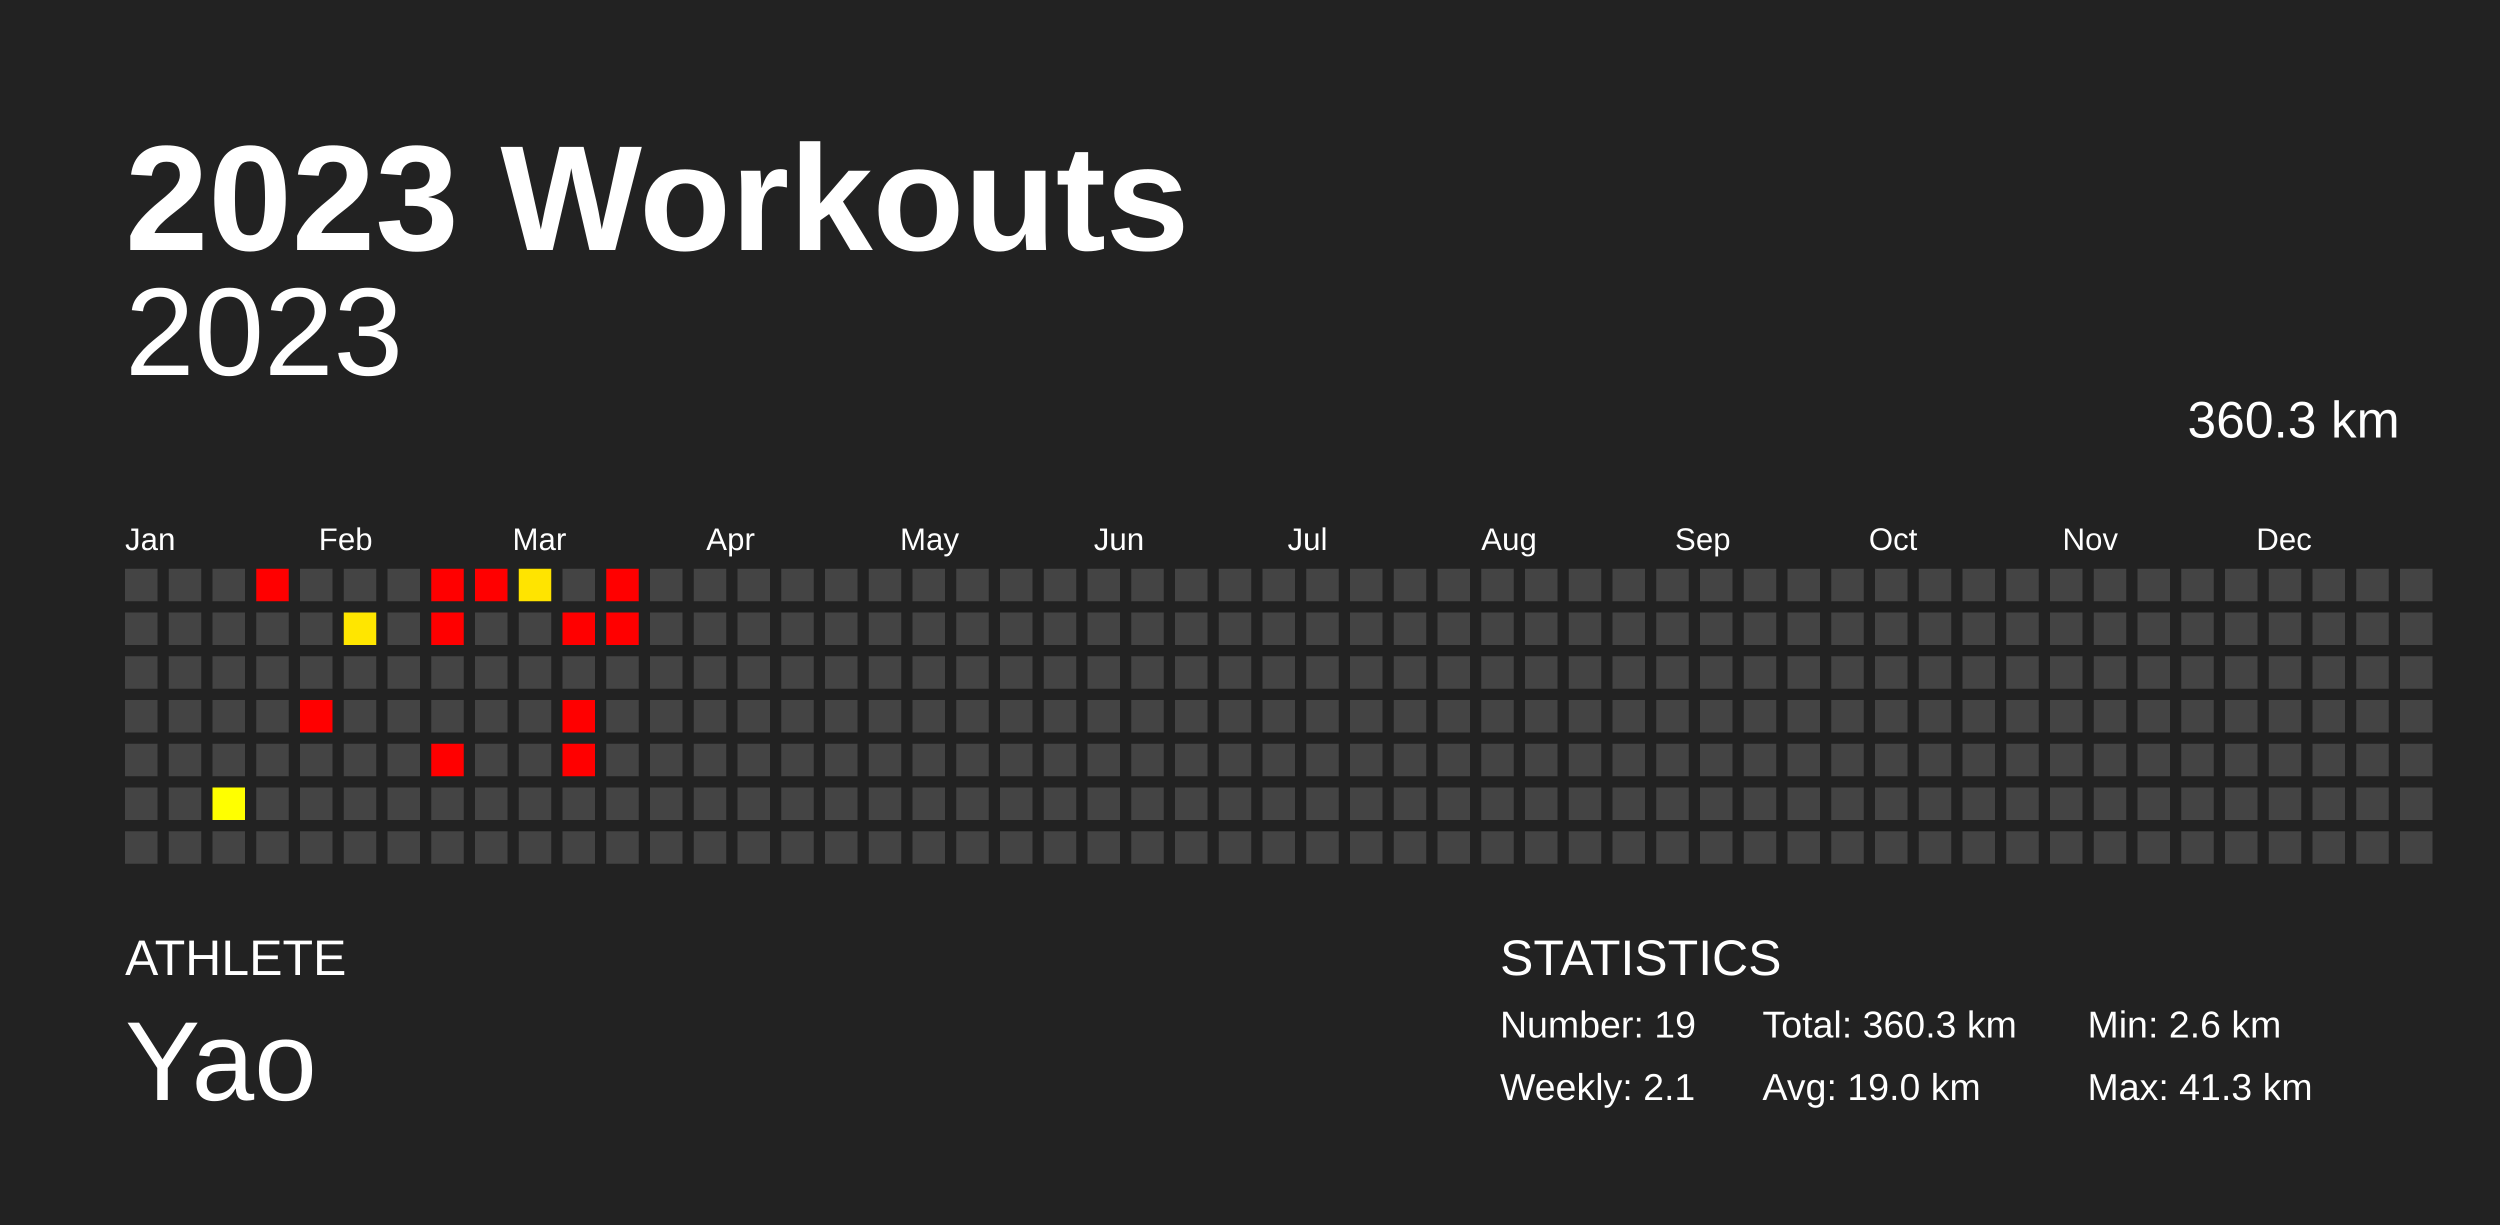
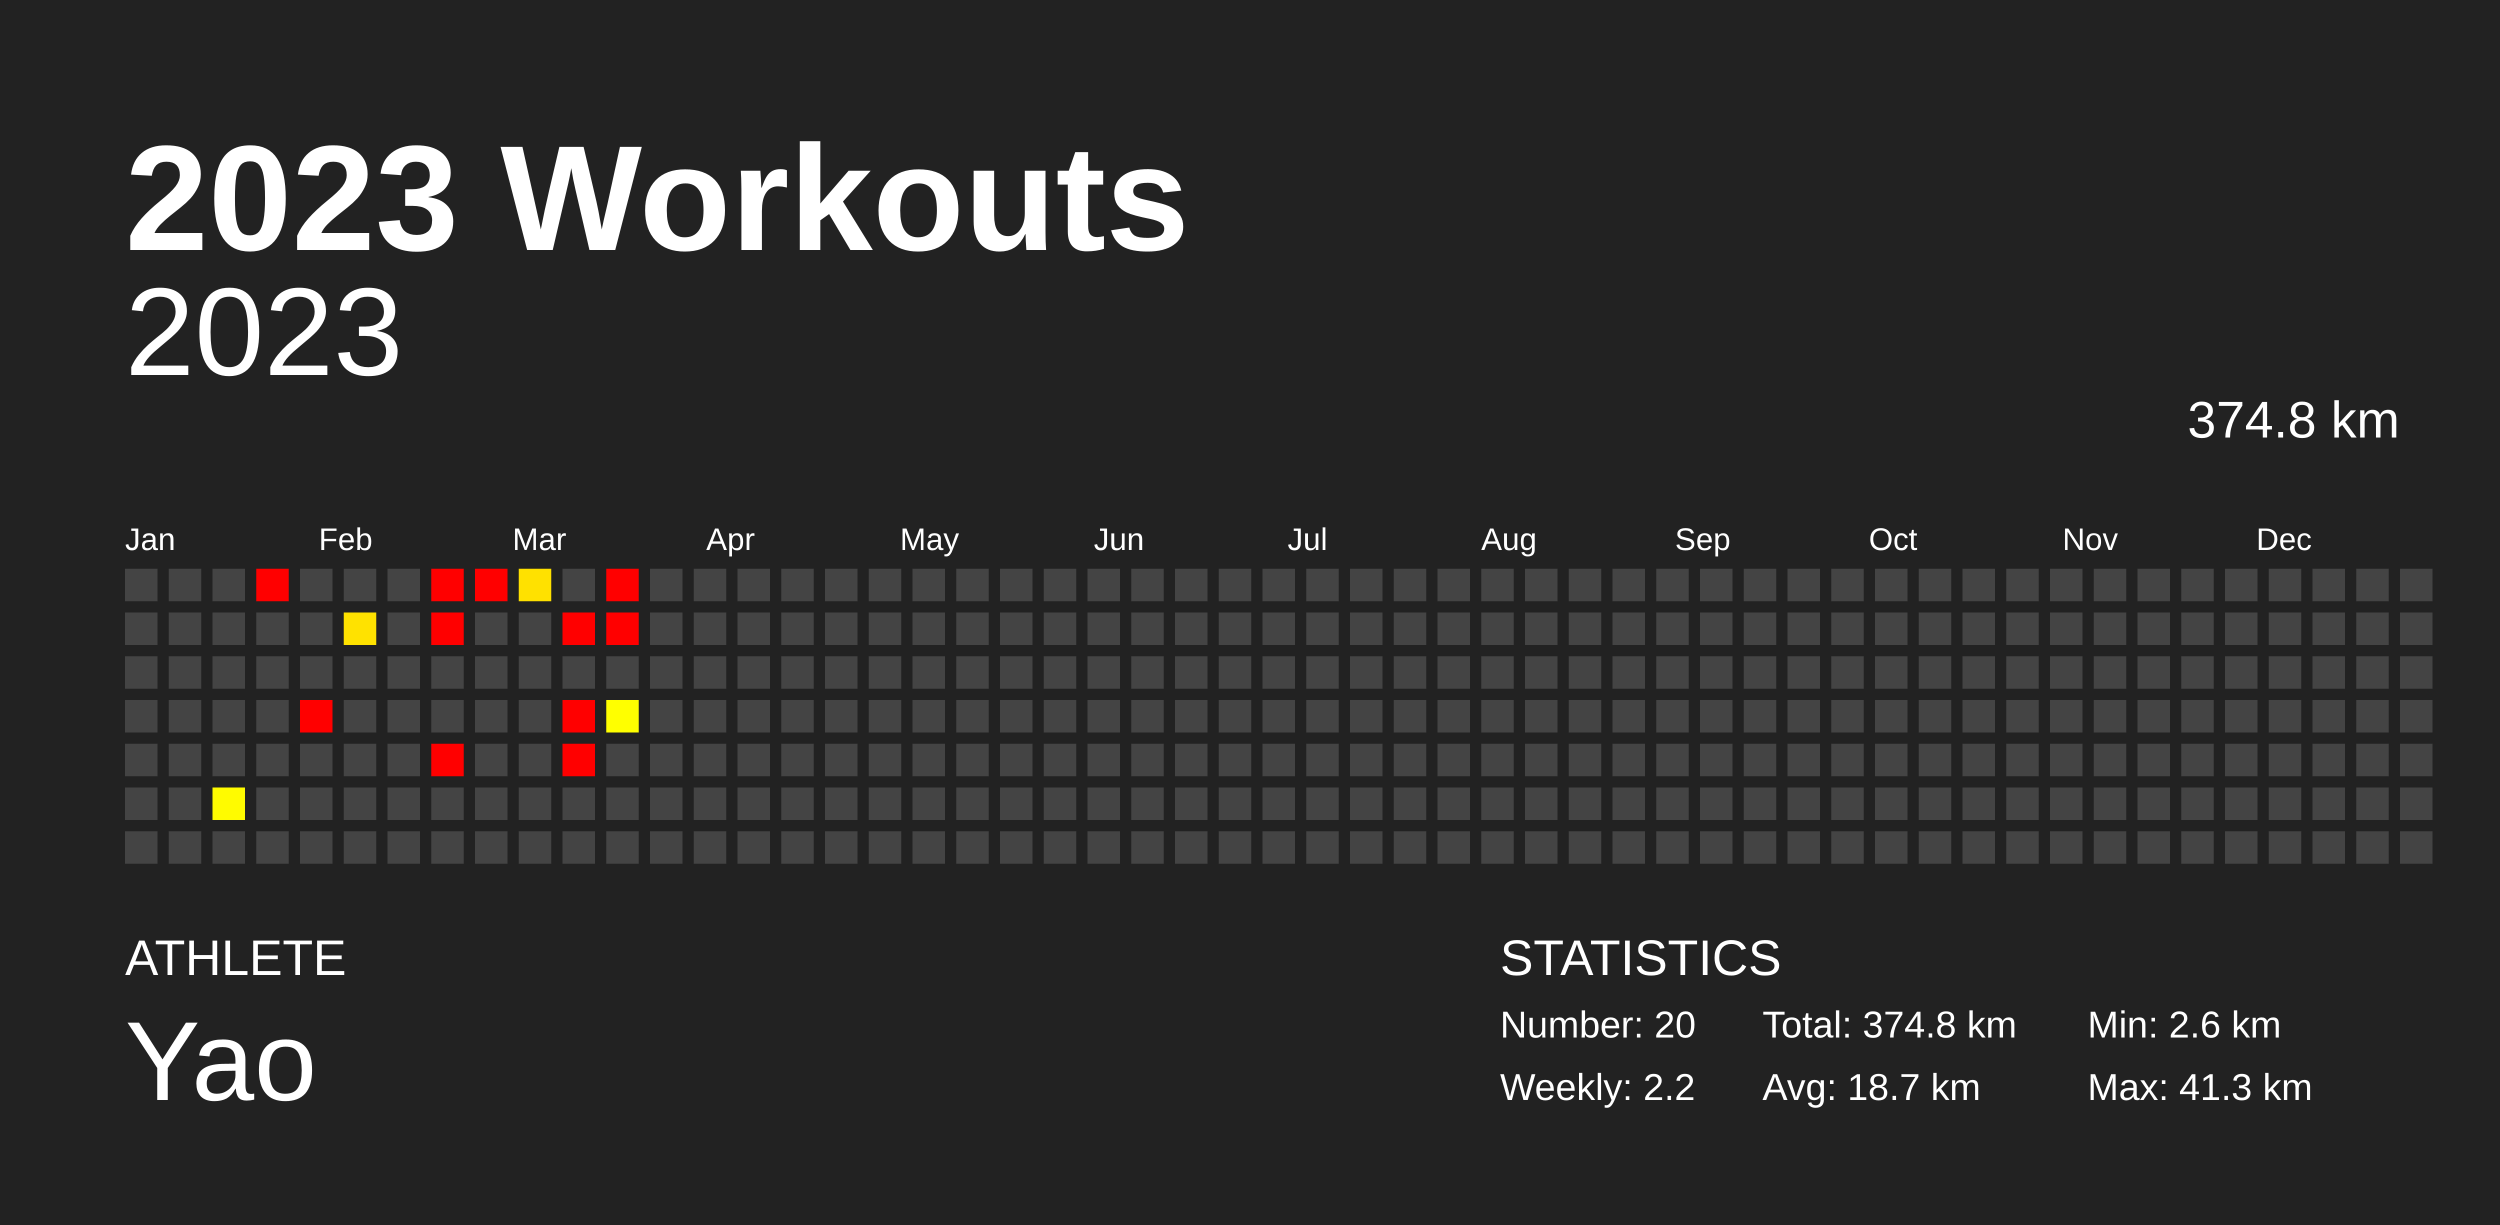
<svg xmlns="http://www.w3.org/2000/svg" baseProfile="full" height="98mm" version="1.1" viewBox="0,0,200,98" width="200mm">
  <defs />
  <rect fill="#222222" height="98" width="200" x="0" y="0" />
  <text fill="#FFFFFF" style="font-size:12px; font-family:Arial; font-weight:bold;" x="10" y="20">2023 Workouts</text>
  <text fill="#FFFFFF" style="font-size:4px; font-family:Arial" x="10" y="78">ATHLETE</text>
  <text fill="#FFFFFF" style="font-size:9px; font-family:Arial" x="10" y="88">Yao</text>
  <text fill="#FFFFFF" style="font-size:4px; font-family:Arial" x="120" y="78">STATISTICS</text>
-   <text fill="#FFFFFF" style="font-size:3px; font-family:Arial" x="120" y="83">Number: 19</text>
-   <text fill="#FFFFFF" style="font-size:3px; font-family:Arial" x="120" y="88">Weekly: 2.1</text>
-   <text fill="#FFFFFF" style="font-size:3px; font-family:Arial" x="141" y="83">Total: 360.3 km</text>
-   <text fill="#FFFFFF" style="font-size:3px; font-family:Arial" x="141" y="88">Avg: 19.0 km</text>
+   <text fill="#FFFFFF" style="font-size:3px; font-family:Arial" x="120" y="83">Number: 20</text>
+   <text fill="#FFFFFF" style="font-size:3px; font-family:Arial" x="120" y="88">Weekly: 2.2</text>
+   <text fill="#FFFFFF" style="font-size:3px; font-family:Arial" x="141" y="83">Total: 374.8 km</text>
+   <text fill="#FFFFFF" style="font-size:3px; font-family:Arial" x="141" y="88">Avg: 18.7 km</text>
  <text fill="#FFFFFF" style="font-size:3px; font-family:Arial" x="167" y="83">Min: 2.6 km</text>
  <text fill="#FFFFFF" style="font-size:3px; font-family:Arial" x="167" y="88">Max: 41.3 km</text>
  <text alignment-baseline="hanging" fill="#FFFFFF" style="font-size:10.0px; font-family:Arial;" x="10" y="30">2023</text>
-   <text alignment-baseline="hanging" fill="#FFFFFF" style="font-size:4.125px; font-family:Arial;" x="175" y="35">360.3 km</text>
+   <text alignment-baseline="hanging" fill="#FFFFFF" style="font-size:4.125px; font-family:Arial;" x="175" y="35">374.8 km</text>
  <text fill="#FFFFFF" style="font-size:2.5px; font-family:Arial" x="10.0" y="44">Jan</text>
  <text fill="#FFFFFF" style="font-size:2.5px; font-family:Arial" x="25.5" y="44">Feb</text>
  <text fill="#FFFFFF" style="font-size:2.5px; font-family:Arial" x="41.0" y="44">Mar</text>
  <text fill="#FFFFFF" style="font-size:2.5px; font-family:Arial" x="56.5" y="44">Apr</text>
  <text fill="#FFFFFF" style="font-size:2.5px; font-family:Arial" x="72.0" y="44">May</text>
  <text fill="#FFFFFF" style="font-size:2.5px; font-family:Arial" x="87.5" y="44">Jun</text>
  <text fill="#FFFFFF" style="font-size:2.5px; font-family:Arial" x="103.0" y="44">Jul</text>
  <text fill="#FFFFFF" style="font-size:2.5px; font-family:Arial" x="118.5" y="44">Aug</text>
  <text fill="#FFFFFF" style="font-size:2.5px; font-family:Arial" x="134.0" y="44">Sep</text>
  <text fill="#FFFFFF" style="font-size:2.5px; font-family:Arial" x="149.5" y="44">Oct</text>
  <text fill="#FFFFFF" style="font-size:2.5px; font-family:Arial" x="165.0" y="44">Nov</text>
  <text fill="#FFFFFF" style="font-size:2.5px; font-family:Arial" x="180.5" y="44">Dec</text>
  <rect fill="#444444" height="2.6" width="2.6" x="10.0" y="45.5" />
  <rect fill="#444444" height="2.6" width="2.6" x="10.0" y="49.0" />
  <rect fill="#444444" height="2.6" width="2.6" x="10.0" y="52.5" />
  <rect fill="#444444" height="2.6" width="2.6" x="10.0" y="56.0" />
  <rect fill="#444444" height="2.6" width="2.6" x="10.0" y="59.5" />
  <rect fill="#444444" height="2.6" width="2.6" x="10.0" y="63.0" />
  <rect fill="#444444" height="2.6" width="2.6" x="10.0" y="66.5" />
  <rect fill="#444444" height="2.6" width="2.6" x="13.5" y="45.5" />
  <rect fill="#444444" height="2.6" width="2.6" x="13.5" y="49.0" />
  <rect fill="#444444" height="2.6" width="2.6" x="13.5" y="52.5" />
  <rect fill="#444444" height="2.6" width="2.6" x="13.5" y="56.0" />
  <rect fill="#444444" height="2.6" width="2.6" x="13.5" y="59.5" />
  <rect fill="#444444" height="2.6" width="2.6" x="13.5" y="63.0" />
  <rect fill="#444444" height="2.6" width="2.6" x="13.5" y="66.5" />
  <rect fill="#444444" height="2.6" width="2.6" x="17.0" y="45.5" />
  <rect fill="#444444" height="2.6" width="2.6" x="17.0" y="49.0" />
  <rect fill="#444444" height="2.6" width="2.6" x="17.0" y="52.5" />
  <rect fill="#444444" height="2.6" width="2.6" x="17.0" y="56.0" />
  <rect fill="#444444" height="2.6" width="2.6" x="17.0" y="59.5" />
-   <rect fill="#ffff00" height="2.6" width="2.6" x="17.0" y="63.0" />
+   <rect fill="#fffb00" height="2.6" width="2.6" x="17.0" y="63.0" />
  <rect fill="#444444" height="2.6" width="2.6" x="17.0" y="66.5" />
  <rect fill="red" height="2.6" width="2.6" x="20.5" y="45.5" />
  <rect fill="#444444" height="2.6" width="2.6" x="20.5" y="49.0" />
  <rect fill="#444444" height="2.6" width="2.6" x="20.5" y="52.5" />
  <rect fill="#444444" height="2.6" width="2.6" x="20.5" y="56.0" />
  <rect fill="#444444" height="2.6" width="2.6" x="20.5" y="59.5" />
  <rect fill="#444444" height="2.6" width="2.6" x="20.5" y="63.0" />
  <rect fill="#444444" height="2.6" width="2.6" x="20.5" y="66.5" />
  <rect fill="#444444" height="2.6" width="2.6" x="24.0" y="45.5" />
  <rect fill="#444444" height="2.6" width="2.6" x="24.0" y="49.0" />
  <rect fill="#444444" height="2.6" width="2.6" x="24.0" y="52.5" />
  <rect fill="red" height="2.6" width="2.6" x="24.0" y="56.0" />
  <rect fill="#444444" height="2.6" width="2.6" x="24.0" y="59.5" />
  <rect fill="#444444" height="2.6" width="2.6" x="24.0" y="63.0" />
  <rect fill="#444444" height="2.6" width="2.6" x="24.0" y="66.5" />
  <rect fill="#444444" height="2.6" width="2.6" x="27.5" y="45.5" />
-   <rect fill="#ffe600" height="2.6" width="2.6" x="27.5" y="49.0" />
+   <rect fill="#ffe200" height="2.6" width="2.6" x="27.5" y="49.0" />
  <rect fill="#444444" height="2.6" width="2.6" x="27.5" y="52.5" />
  <rect fill="#444444" height="2.6" width="2.6" x="27.5" y="56.0" />
  <rect fill="#444444" height="2.6" width="2.6" x="27.5" y="59.5" />
  <rect fill="#444444" height="2.6" width="2.6" x="27.5" y="63.0" />
  <rect fill="#444444" height="2.6" width="2.6" x="27.5" y="66.5" />
  <rect fill="#444444" height="2.6" width="2.6" x="31.0" y="45.5" />
  <rect fill="#444444" height="2.6" width="2.6" x="31.0" y="49.0" />
  <rect fill="#444444" height="2.6" width="2.6" x="31.0" y="52.5" />
  <rect fill="#444444" height="2.6" width="2.6" x="31.0" y="56.0" />
  <rect fill="#444444" height="2.6" width="2.6" x="31.0" y="59.5" />
  <rect fill="#444444" height="2.6" width="2.6" x="31.0" y="63.0" />
  <rect fill="#444444" height="2.6" width="2.6" x="31.0" y="66.5" />
  <rect fill="red" height="2.6" width="2.6" x="34.5" y="45.5" />
  <rect fill="red" height="2.6" width="2.6" x="34.5" y="49.0" />
  <rect fill="#444444" height="2.6" width="2.6" x="34.5" y="52.5" />
  <rect fill="#444444" height="2.6" width="2.6" x="34.5" y="56.0" />
  <rect fill="red" height="2.6" width="2.6" x="34.5" y="59.5" />
  <rect fill="#444444" height="2.6" width="2.6" x="34.5" y="63.0" />
  <rect fill="#444444" height="2.6" width="2.6" x="34.5" y="66.5" />
  <rect fill="red" height="2.6" width="2.6" x="38.0" y="45.5" />
  <rect fill="#444444" height="2.6" width="2.6" x="38.0" y="49.0" />
  <rect fill="#444444" height="2.6" width="2.6" x="38.0" y="52.5" />
  <rect fill="#444444" height="2.6" width="2.6" x="38.0" y="56.0" />
  <rect fill="#444444" height="2.6" width="2.6" x="38.0" y="59.5" />
  <rect fill="#444444" height="2.6" width="2.6" x="38.0" y="63.0" />
  <rect fill="#444444" height="2.6" width="2.6" x="38.0" y="66.5" />
-   <rect fill="#ffe400" height="2.6" width="2.6" x="41.5" y="45.5" />
+   <rect fill="#ffe100" height="2.6" width="2.6" x="41.5" y="45.5" />
  <rect fill="#444444" height="2.6" width="2.6" x="41.5" y="49.0" />
  <rect fill="#444444" height="2.6" width="2.6" x="41.5" y="52.5" />
  <rect fill="#444444" height="2.6" width="2.6" x="41.5" y="56.0" />
  <rect fill="#444444" height="2.6" width="2.6" x="41.5" y="59.5" />
  <rect fill="#444444" height="2.6" width="2.6" x="41.5" y="63.0" />
  <rect fill="#444444" height="2.6" width="2.6" x="41.5" y="66.5" />
  <rect fill="#444444" height="2.6" width="2.6" x="45.0" y="45.5" />
  <rect fill="red" height="2.6" width="2.6" x="45.0" y="49.0" />
  <rect fill="#444444" height="2.6" width="2.6" x="45.0" y="52.5" />
  <rect fill="red" height="2.6" width="2.6" x="45.0" y="56.0" />
  <rect fill="red" height="2.6" width="2.6" x="45.0" y="59.5" />
  <rect fill="#444444" height="2.6" width="2.6" x="45.0" y="63.0" />
  <rect fill="#444444" height="2.6" width="2.6" x="45.0" y="66.5" />
  <rect fill="red" height="2.6" width="2.6" x="48.5" y="45.5" />
  <rect fill="red" height="2.6" width="2.6" x="48.5" y="49.0" />
  <rect fill="#444444" height="2.6" width="2.6" x="48.5" y="52.5" />
-   <rect fill="#444444" height="2.6" width="2.6" x="48.5" y="56.0" />
+   <rect fill="#ffff00" height="2.6" width="2.6" x="48.5" y="56.0" />
  <rect fill="#444444" height="2.6" width="2.6" x="48.5" y="59.5" />
  <rect fill="#444444" height="2.6" width="2.6" x="48.5" y="63.0" />
  <rect fill="#444444" height="2.6" width="2.6" x="48.5" y="66.5" />
  <rect fill="#444444" height="2.6" width="2.6" x="52.0" y="45.5" />
  <rect fill="#444444" height="2.6" width="2.6" x="52.0" y="49.0" />
  <rect fill="#444444" height="2.6" width="2.6" x="52.0" y="52.5" />
  <rect fill="#444444" height="2.6" width="2.6" x="52.0" y="56.0" />
  <rect fill="#444444" height="2.6" width="2.6" x="52.0" y="59.5" />
  <rect fill="#444444" height="2.6" width="2.6" x="52.0" y="63.0" />
  <rect fill="#444444" height="2.6" width="2.6" x="52.0" y="66.5" />
  <rect fill="#444444" height="2.6" width="2.6" x="55.5" y="45.5" />
  <rect fill="#444444" height="2.6" width="2.6" x="55.5" y="49.0" />
  <rect fill="#444444" height="2.6" width="2.6" x="55.5" y="52.5" />
  <rect fill="#444444" height="2.6" width="2.6" x="55.5" y="56.0" />
  <rect fill="#444444" height="2.6" width="2.6" x="55.5" y="59.5" />
  <rect fill="#444444" height="2.6" width="2.6" x="55.5" y="63.0" />
  <rect fill="#444444" height="2.6" width="2.6" x="55.5" y="66.5" />
  <rect fill="#444444" height="2.6" width="2.6" x="59.0" y="45.5" />
  <rect fill="#444444" height="2.6" width="2.6" x="59.0" y="49.0" />
  <rect fill="#444444" height="2.6" width="2.6" x="59.0" y="52.5" />
  <rect fill="#444444" height="2.6" width="2.6" x="59.0" y="56.0" />
  <rect fill="#444444" height="2.6" width="2.6" x="59.0" y="59.5" />
  <rect fill="#444444" height="2.6" width="2.6" x="59.0" y="63.0" />
  <rect fill="#444444" height="2.6" width="2.6" x="59.0" y="66.5" />
  <rect fill="#444444" height="2.6" width="2.6" x="62.5" y="45.5" />
  <rect fill="#444444" height="2.6" width="2.6" x="62.5" y="49.0" />
  <rect fill="#444444" height="2.6" width="2.6" x="62.5" y="52.5" />
  <rect fill="#444444" height="2.6" width="2.6" x="62.5" y="56.0" />
  <rect fill="#444444" height="2.6" width="2.6" x="62.5" y="59.5" />
  <rect fill="#444444" height="2.6" width="2.6" x="62.5" y="63.0" />
  <rect fill="#444444" height="2.6" width="2.6" x="62.5" y="66.5" />
  <rect fill="#444444" height="2.6" width="2.6" x="66.0" y="45.5" />
  <rect fill="#444444" height="2.6" width="2.6" x="66.0" y="49.0" />
  <rect fill="#444444" height="2.6" width="2.6" x="66.0" y="52.5" />
  <rect fill="#444444" height="2.6" width="2.6" x="66.0" y="56.0" />
  <rect fill="#444444" height="2.6" width="2.6" x="66.0" y="59.5" />
  <rect fill="#444444" height="2.6" width="2.6" x="66.0" y="63.0" />
  <rect fill="#444444" height="2.6" width="2.6" x="66.0" y="66.5" />
  <rect fill="#444444" height="2.6" width="2.6" x="69.5" y="45.5" />
  <rect fill="#444444" height="2.6" width="2.6" x="69.5" y="49.0" />
  <rect fill="#444444" height="2.6" width="2.6" x="69.5" y="52.5" />
  <rect fill="#444444" height="2.6" width="2.6" x="69.5" y="56.0" />
  <rect fill="#444444" height="2.6" width="2.6" x="69.5" y="59.5" />
  <rect fill="#444444" height="2.6" width="2.6" x="69.5" y="63.0" />
  <rect fill="#444444" height="2.6" width="2.6" x="69.5" y="66.5" />
  <rect fill="#444444" height="2.6" width="2.6" x="73.0" y="45.5" />
  <rect fill="#444444" height="2.6" width="2.6" x="73.0" y="49.0" />
  <rect fill="#444444" height="2.6" width="2.6" x="73.0" y="52.5" />
  <rect fill="#444444" height="2.6" width="2.6" x="73.0" y="56.0" />
  <rect fill="#444444" height="2.6" width="2.6" x="73.0" y="59.5" />
  <rect fill="#444444" height="2.6" width="2.6" x="73.0" y="63.0" />
  <rect fill="#444444" height="2.6" width="2.6" x="73.0" y="66.5" />
  <rect fill="#444444" height="2.6" width="2.6" x="76.5" y="45.5" />
  <rect fill="#444444" height="2.6" width="2.6" x="76.5" y="49.0" />
  <rect fill="#444444" height="2.6" width="2.6" x="76.5" y="52.5" />
  <rect fill="#444444" height="2.6" width="2.6" x="76.5" y="56.0" />
  <rect fill="#444444" height="2.6" width="2.6" x="76.5" y="59.5" />
  <rect fill="#444444" height="2.6" width="2.6" x="76.5" y="63.0" />
  <rect fill="#444444" height="2.6" width="2.6" x="76.5" y="66.5" />
  <rect fill="#444444" height="2.6" width="2.6" x="80.0" y="45.5" />
  <rect fill="#444444" height="2.6" width="2.6" x="80.0" y="49.0" />
  <rect fill="#444444" height="2.6" width="2.6" x="80.0" y="52.5" />
  <rect fill="#444444" height="2.6" width="2.6" x="80.0" y="56.0" />
  <rect fill="#444444" height="2.6" width="2.6" x="80.0" y="59.5" />
  <rect fill="#444444" height="2.6" width="2.6" x="80.0" y="63.0" />
  <rect fill="#444444" height="2.6" width="2.6" x="80.0" y="66.5" />
  <rect fill="#444444" height="2.6" width="2.6" x="83.5" y="45.5" />
  <rect fill="#444444" height="2.6" width="2.6" x="83.5" y="49.0" />
  <rect fill="#444444" height="2.6" width="2.6" x="83.5" y="52.5" />
  <rect fill="#444444" height="2.6" width="2.6" x="83.5" y="56.0" />
  <rect fill="#444444" height="2.6" width="2.6" x="83.5" y="59.5" />
  <rect fill="#444444" height="2.6" width="2.6" x="83.5" y="63.0" />
  <rect fill="#444444" height="2.6" width="2.6" x="83.5" y="66.5" />
  <rect fill="#444444" height="2.6" width="2.6" x="87.0" y="45.5" />
  <rect fill="#444444" height="2.6" width="2.6" x="87.0" y="49.0" />
  <rect fill="#444444" height="2.6" width="2.6" x="87.0" y="52.5" />
  <rect fill="#444444" height="2.6" width="2.6" x="87.0" y="56.0" />
  <rect fill="#444444" height="2.6" width="2.6" x="87.0" y="59.5" />
  <rect fill="#444444" height="2.6" width="2.6" x="87.0" y="63.0" />
  <rect fill="#444444" height="2.6" width="2.6" x="87.0" y="66.5" />
  <rect fill="#444444" height="2.6" width="2.6" x="90.5" y="45.5" />
  <rect fill="#444444" height="2.6" width="2.6" x="90.5" y="49.0" />
  <rect fill="#444444" height="2.6" width="2.6" x="90.5" y="52.5" />
  <rect fill="#444444" height="2.6" width="2.6" x="90.5" y="56.0" />
  <rect fill="#444444" height="2.6" width="2.6" x="90.5" y="59.5" />
  <rect fill="#444444" height="2.6" width="2.6" x="90.5" y="63.0" />
  <rect fill="#444444" height="2.6" width="2.6" x="90.5" y="66.5" />
  <rect fill="#444444" height="2.6" width="2.6" x="94.0" y="45.5" />
  <rect fill="#444444" height="2.6" width="2.6" x="94.0" y="49.0" />
  <rect fill="#444444" height="2.6" width="2.6" x="94.0" y="52.5" />
  <rect fill="#444444" height="2.6" width="2.6" x="94.0" y="56.0" />
  <rect fill="#444444" height="2.6" width="2.6" x="94.0" y="59.5" />
  <rect fill="#444444" height="2.6" width="2.6" x="94.0" y="63.0" />
  <rect fill="#444444" height="2.6" width="2.6" x="94.0" y="66.5" />
  <rect fill="#444444" height="2.6" width="2.6" x="97.5" y="45.5" />
  <rect fill="#444444" height="2.6" width="2.6" x="97.5" y="49.0" />
  <rect fill="#444444" height="2.6" width="2.6" x="97.5" y="52.5" />
  <rect fill="#444444" height="2.6" width="2.6" x="97.5" y="56.0" />
  <rect fill="#444444" height="2.6" width="2.6" x="97.5" y="59.5" />
  <rect fill="#444444" height="2.6" width="2.6" x="97.5" y="63.0" />
  <rect fill="#444444" height="2.6" width="2.6" x="97.5" y="66.5" />
  <rect fill="#444444" height="2.6" width="2.6" x="101.0" y="45.5" />
  <rect fill="#444444" height="2.6" width="2.6" x="101.0" y="49.0" />
  <rect fill="#444444" height="2.6" width="2.6" x="101.0" y="52.5" />
  <rect fill="#444444" height="2.6" width="2.6" x="101.0" y="56.0" />
  <rect fill="#444444" height="2.6" width="2.6" x="101.0" y="59.5" />
  <rect fill="#444444" height="2.6" width="2.6" x="101.0" y="63.0" />
  <rect fill="#444444" height="2.6" width="2.6" x="101.0" y="66.5" />
  <rect fill="#444444" height="2.6" width="2.6" x="104.5" y="45.5" />
  <rect fill="#444444" height="2.6" width="2.6" x="104.5" y="49.0" />
  <rect fill="#444444" height="2.6" width="2.6" x="104.5" y="52.5" />
  <rect fill="#444444" height="2.6" width="2.6" x="104.5" y="56.0" />
  <rect fill="#444444" height="2.6" width="2.6" x="104.5" y="59.5" />
  <rect fill="#444444" height="2.6" width="2.6" x="104.5" y="63.0" />
  <rect fill="#444444" height="2.6" width="2.6" x="104.5" y="66.5" />
  <rect fill="#444444" height="2.6" width="2.6" x="108.0" y="45.5" />
  <rect fill="#444444" height="2.6" width="2.6" x="108.0" y="49.0" />
  <rect fill="#444444" height="2.6" width="2.6" x="108.0" y="52.5" />
  <rect fill="#444444" height="2.6" width="2.6" x="108.0" y="56.0" />
  <rect fill="#444444" height="2.6" width="2.6" x="108.0" y="59.5" />
  <rect fill="#444444" height="2.6" width="2.6" x="108.0" y="63.0" />
  <rect fill="#444444" height="2.6" width="2.6" x="108.0" y="66.5" />
  <rect fill="#444444" height="2.6" width="2.6" x="111.5" y="45.5" />
  <rect fill="#444444" height="2.6" width="2.6" x="111.5" y="49.0" />
  <rect fill="#444444" height="2.6" width="2.6" x="111.5" y="52.5" />
  <rect fill="#444444" height="2.6" width="2.6" x="111.5" y="56.0" />
  <rect fill="#444444" height="2.6" width="2.6" x="111.5" y="59.5" />
  <rect fill="#444444" height="2.6" width="2.6" x="111.5" y="63.0" />
  <rect fill="#444444" height="2.6" width="2.6" x="111.5" y="66.5" />
  <rect fill="#444444" height="2.6" width="2.6" x="115.0" y="45.5" />
  <rect fill="#444444" height="2.6" width="2.6" x="115.0" y="49.0" />
  <rect fill="#444444" height="2.6" width="2.6" x="115.0" y="52.5" />
  <rect fill="#444444" height="2.6" width="2.6" x="115.0" y="56.0" />
  <rect fill="#444444" height="2.6" width="2.6" x="115.0" y="59.5" />
  <rect fill="#444444" height="2.6" width="2.6" x="115.0" y="63.0" />
  <rect fill="#444444" height="2.6" width="2.6" x="115.0" y="66.5" />
  <rect fill="#444444" height="2.6" width="2.6" x="118.5" y="45.5" />
  <rect fill="#444444" height="2.6" width="2.6" x="118.5" y="49.0" />
  <rect fill="#444444" height="2.6" width="2.6" x="118.5" y="52.5" />
  <rect fill="#444444" height="2.6" width="2.6" x="118.5" y="56.0" />
  <rect fill="#444444" height="2.6" width="2.6" x="118.5" y="59.5" />
  <rect fill="#444444" height="2.6" width="2.6" x="118.5" y="63.0" />
  <rect fill="#444444" height="2.6" width="2.6" x="118.5" y="66.5" />
  <rect fill="#444444" height="2.6" width="2.6" x="122.0" y="45.5" />
  <rect fill="#444444" height="2.6" width="2.6" x="122.0" y="49.0" />
  <rect fill="#444444" height="2.6" width="2.6" x="122.0" y="52.5" />
  <rect fill="#444444" height="2.6" width="2.6" x="122.0" y="56.0" />
  <rect fill="#444444" height="2.6" width="2.6" x="122.0" y="59.5" />
  <rect fill="#444444" height="2.6" width="2.6" x="122.0" y="63.0" />
  <rect fill="#444444" height="2.6" width="2.6" x="122.0" y="66.5" />
  <rect fill="#444444" height="2.6" width="2.6" x="125.5" y="45.5" />
  <rect fill="#444444" height="2.6" width="2.6" x="125.5" y="49.0" />
  <rect fill="#444444" height="2.6" width="2.6" x="125.5" y="52.5" />
  <rect fill="#444444" height="2.6" width="2.6" x="125.5" y="56.0" />
  <rect fill="#444444" height="2.6" width="2.6" x="125.5" y="59.5" />
  <rect fill="#444444" height="2.6" width="2.6" x="125.5" y="63.0" />
  <rect fill="#444444" height="2.6" width="2.6" x="125.5" y="66.5" />
  <rect fill="#444444" height="2.6" width="2.6" x="129.0" y="45.5" />
  <rect fill="#444444" height="2.6" width="2.6" x="129.0" y="49.0" />
  <rect fill="#444444" height="2.6" width="2.6" x="129.0" y="52.5" />
  <rect fill="#444444" height="2.6" width="2.6" x="129.0" y="56.0" />
  <rect fill="#444444" height="2.6" width="2.6" x="129.0" y="59.5" />
  <rect fill="#444444" height="2.6" width="2.6" x="129.0" y="63.0" />
  <rect fill="#444444" height="2.6" width="2.6" x="129.0" y="66.5" />
  <rect fill="#444444" height="2.6" width="2.6" x="132.5" y="45.5" />
  <rect fill="#444444" height="2.6" width="2.6" x="132.5" y="49.0" />
  <rect fill="#444444" height="2.6" width="2.6" x="132.5" y="52.5" />
  <rect fill="#444444" height="2.6" width="2.6" x="132.5" y="56.0" />
  <rect fill="#444444" height="2.6" width="2.6" x="132.5" y="59.5" />
  <rect fill="#444444" height="2.6" width="2.6" x="132.5" y="63.0" />
  <rect fill="#444444" height="2.6" width="2.6" x="132.5" y="66.5" />
  <rect fill="#444444" height="2.6" width="2.6" x="136.0" y="45.5" />
  <rect fill="#444444" height="2.6" width="2.6" x="136.0" y="49.0" />
  <rect fill="#444444" height="2.6" width="2.6" x="136.0" y="52.5" />
  <rect fill="#444444" height="2.6" width="2.6" x="136.0" y="56.0" />
  <rect fill="#444444" height="2.6" width="2.6" x="136.0" y="59.5" />
  <rect fill="#444444" height="2.6" width="2.6" x="136.0" y="63.0" />
  <rect fill="#444444" height="2.6" width="2.6" x="136.0" y="66.5" />
  <rect fill="#444444" height="2.6" width="2.6" x="139.5" y="45.5" />
  <rect fill="#444444" height="2.6" width="2.6" x="139.5" y="49.0" />
  <rect fill="#444444" height="2.6" width="2.6" x="139.5" y="52.5" />
  <rect fill="#444444" height="2.6" width="2.6" x="139.5" y="56.0" />
  <rect fill="#444444" height="2.6" width="2.6" x="139.5" y="59.5" />
  <rect fill="#444444" height="2.6" width="2.6" x="139.5" y="63.0" />
  <rect fill="#444444" height="2.6" width="2.6" x="139.5" y="66.5" />
  <rect fill="#444444" height="2.6" width="2.6" x="143.0" y="45.5" />
  <rect fill="#444444" height="2.6" width="2.6" x="143.0" y="49.0" />
  <rect fill="#444444" height="2.6" width="2.6" x="143.0" y="52.5" />
  <rect fill="#444444" height="2.6" width="2.6" x="143.0" y="56.0" />
  <rect fill="#444444" height="2.6" width="2.6" x="143.0" y="59.5" />
  <rect fill="#444444" height="2.6" width="2.6" x="143.0" y="63.0" />
  <rect fill="#444444" height="2.6" width="2.6" x="143.0" y="66.5" />
  <rect fill="#444444" height="2.6" width="2.6" x="146.5" y="45.5" />
  <rect fill="#444444" height="2.6" width="2.6" x="146.5" y="49.0" />
  <rect fill="#444444" height="2.6" width="2.6" x="146.5" y="52.5" />
  <rect fill="#444444" height="2.6" width="2.6" x="146.5" y="56.0" />
  <rect fill="#444444" height="2.6" width="2.6" x="146.5" y="59.5" />
  <rect fill="#444444" height="2.6" width="2.6" x="146.5" y="63.0" />
  <rect fill="#444444" height="2.6" width="2.6" x="146.5" y="66.5" />
  <rect fill="#444444" height="2.6" width="2.6" x="150.0" y="45.5" />
  <rect fill="#444444" height="2.6" width="2.6" x="150.0" y="49.0" />
  <rect fill="#444444" height="2.6" width="2.6" x="150.0" y="52.5" />
  <rect fill="#444444" height="2.6" width="2.6" x="150.0" y="56.0" />
  <rect fill="#444444" height="2.6" width="2.6" x="150.0" y="59.5" />
  <rect fill="#444444" height="2.6" width="2.6" x="150.0" y="63.0" />
  <rect fill="#444444" height="2.6" width="2.6" x="150.0" y="66.5" />
  <rect fill="#444444" height="2.6" width="2.6" x="153.5" y="45.5" />
  <rect fill="#444444" height="2.6" width="2.6" x="153.5" y="49.0" />
  <rect fill="#444444" height="2.6" width="2.6" x="153.5" y="52.5" />
  <rect fill="#444444" height="2.6" width="2.6" x="153.5" y="56.0" />
  <rect fill="#444444" height="2.6" width="2.6" x="153.5" y="59.5" />
  <rect fill="#444444" height="2.6" width="2.6" x="153.5" y="63.0" />
  <rect fill="#444444" height="2.6" width="2.6" x="153.5" y="66.5" />
  <rect fill="#444444" height="2.6" width="2.6" x="157.0" y="45.5" />
  <rect fill="#444444" height="2.6" width="2.6" x="157.0" y="49.0" />
  <rect fill="#444444" height="2.6" width="2.6" x="157.0" y="52.5" />
  <rect fill="#444444" height="2.6" width="2.6" x="157.0" y="56.0" />
  <rect fill="#444444" height="2.6" width="2.6" x="157.0" y="59.5" />
  <rect fill="#444444" height="2.6" width="2.6" x="157.0" y="63.0" />
  <rect fill="#444444" height="2.6" width="2.6" x="157.0" y="66.5" />
  <rect fill="#444444" height="2.6" width="2.6" x="160.5" y="45.5" />
  <rect fill="#444444" height="2.6" width="2.6" x="160.5" y="49.0" />
  <rect fill="#444444" height="2.6" width="2.6" x="160.5" y="52.5" />
  <rect fill="#444444" height="2.6" width="2.6" x="160.5" y="56.0" />
  <rect fill="#444444" height="2.6" width="2.6" x="160.5" y="59.5" />
  <rect fill="#444444" height="2.6" width="2.6" x="160.5" y="63.0" />
  <rect fill="#444444" height="2.6" width="2.6" x="160.5" y="66.5" />
  <rect fill="#444444" height="2.6" width="2.6" x="164.0" y="45.5" />
  <rect fill="#444444" height="2.6" width="2.6" x="164.0" y="49.0" />
  <rect fill="#444444" height="2.6" width="2.6" x="164.0" y="52.5" />
  <rect fill="#444444" height="2.6" width="2.6" x="164.0" y="56.0" />
  <rect fill="#444444" height="2.6" width="2.6" x="164.0" y="59.5" />
  <rect fill="#444444" height="2.6" width="2.6" x="164.0" y="63.0" />
  <rect fill="#444444" height="2.6" width="2.6" x="164.0" y="66.5" />
  <rect fill="#444444" height="2.6" width="2.6" x="167.5" y="45.5" />
  <rect fill="#444444" height="2.6" width="2.6" x="167.5" y="49.0" />
  <rect fill="#444444" height="2.6" width="2.6" x="167.5" y="52.5" />
  <rect fill="#444444" height="2.6" width="2.6" x="167.5" y="56.0" />
  <rect fill="#444444" height="2.6" width="2.6" x="167.5" y="59.5" />
  <rect fill="#444444" height="2.6" width="2.6" x="167.5" y="63.0" />
  <rect fill="#444444" height="2.6" width="2.6" x="167.5" y="66.5" />
  <rect fill="#444444" height="2.6" width="2.6" x="171.0" y="45.5" />
  <rect fill="#444444" height="2.6" width="2.6" x="171.0" y="49.0" />
  <rect fill="#444444" height="2.6" width="2.6" x="171.0" y="52.5" />
  <rect fill="#444444" height="2.6" width="2.6" x="171.0" y="56.0" />
  <rect fill="#444444" height="2.6" width="2.6" x="171.0" y="59.5" />
  <rect fill="#444444" height="2.6" width="2.6" x="171.0" y="63.0" />
  <rect fill="#444444" height="2.6" width="2.6" x="171.0" y="66.5" />
  <rect fill="#444444" height="2.6" width="2.6" x="174.5" y="45.5" />
  <rect fill="#444444" height="2.6" width="2.6" x="174.5" y="49.0" />
  <rect fill="#444444" height="2.6" width="2.6" x="174.5" y="52.5" />
  <rect fill="#444444" height="2.6" width="2.6" x="174.5" y="56.0" />
  <rect fill="#444444" height="2.6" width="2.6" x="174.5" y="59.5" />
  <rect fill="#444444" height="2.6" width="2.6" x="174.5" y="63.0" />
  <rect fill="#444444" height="2.6" width="2.6" x="174.5" y="66.5" />
  <rect fill="#444444" height="2.6" width="2.6" x="178.0" y="45.5" />
  <rect fill="#444444" height="2.6" width="2.6" x="178.0" y="49.0" />
  <rect fill="#444444" height="2.6" width="2.6" x="178.0" y="52.5" />
  <rect fill="#444444" height="2.6" width="2.6" x="178.0" y="56.0" />
  <rect fill="#444444" height="2.6" width="2.6" x="178.0" y="59.5" />
  <rect fill="#444444" height="2.6" width="2.6" x="178.0" y="63.0" />
  <rect fill="#444444" height="2.6" width="2.6" x="178.0" y="66.5" />
  <rect fill="#444444" height="2.6" width="2.6" x="181.5" y="45.5" />
  <rect fill="#444444" height="2.6" width="2.6" x="181.5" y="49.0" />
  <rect fill="#444444" height="2.6" width="2.6" x="181.5" y="52.5" />
  <rect fill="#444444" height="2.6" width="2.6" x="181.5" y="56.0" />
  <rect fill="#444444" height="2.6" width="2.6" x="181.5" y="59.5" />
  <rect fill="#444444" height="2.6" width="2.6" x="181.5" y="63.0" />
  <rect fill="#444444" height="2.6" width="2.6" x="181.5" y="66.5" />
  <rect fill="#444444" height="2.6" width="2.6" x="185.0" y="45.5" />
  <rect fill="#444444" height="2.6" width="2.6" x="185.0" y="49.0" />
  <rect fill="#444444" height="2.6" width="2.6" x="185.0" y="52.5" />
  <rect fill="#444444" height="2.6" width="2.6" x="185.0" y="56.0" />
  <rect fill="#444444" height="2.6" width="2.6" x="185.0" y="59.5" />
  <rect fill="#444444" height="2.6" width="2.6" x="185.0" y="63.0" />
  <rect fill="#444444" height="2.6" width="2.6" x="185.0" y="66.5" />
  <rect fill="#444444" height="2.6" width="2.6" x="188.5" y="45.5" />
  <rect fill="#444444" height="2.6" width="2.6" x="188.5" y="49.0" />
  <rect fill="#444444" height="2.6" width="2.6" x="188.5" y="52.5" />
  <rect fill="#444444" height="2.6" width="2.6" x="188.5" y="56.0" />
  <rect fill="#444444" height="2.6" width="2.6" x="188.5" y="59.5" />
  <rect fill="#444444" height="2.6" width="2.6" x="188.5" y="63.0" />
  <rect fill="#444444" height="2.6" width="2.6" x="188.5" y="66.5" />
  <rect fill="#444444" height="2.6" width="2.6" x="192.0" y="45.5" />
  <rect fill="#444444" height="2.6" width="2.6" x="192.0" y="49.0" />
  <rect fill="#444444" height="2.6" width="2.6" x="192.0" y="52.5" />
  <rect fill="#444444" height="2.6" width="2.6" x="192.0" y="56.0" />
  <rect fill="#444444" height="2.6" width="2.6" x="192.0" y="59.5" />
  <rect fill="#444444" height="2.6" width="2.6" x="192.0" y="63.0" />
  <rect fill="#444444" height="2.6" width="2.6" x="192.0" y="66.5" />
</svg>
